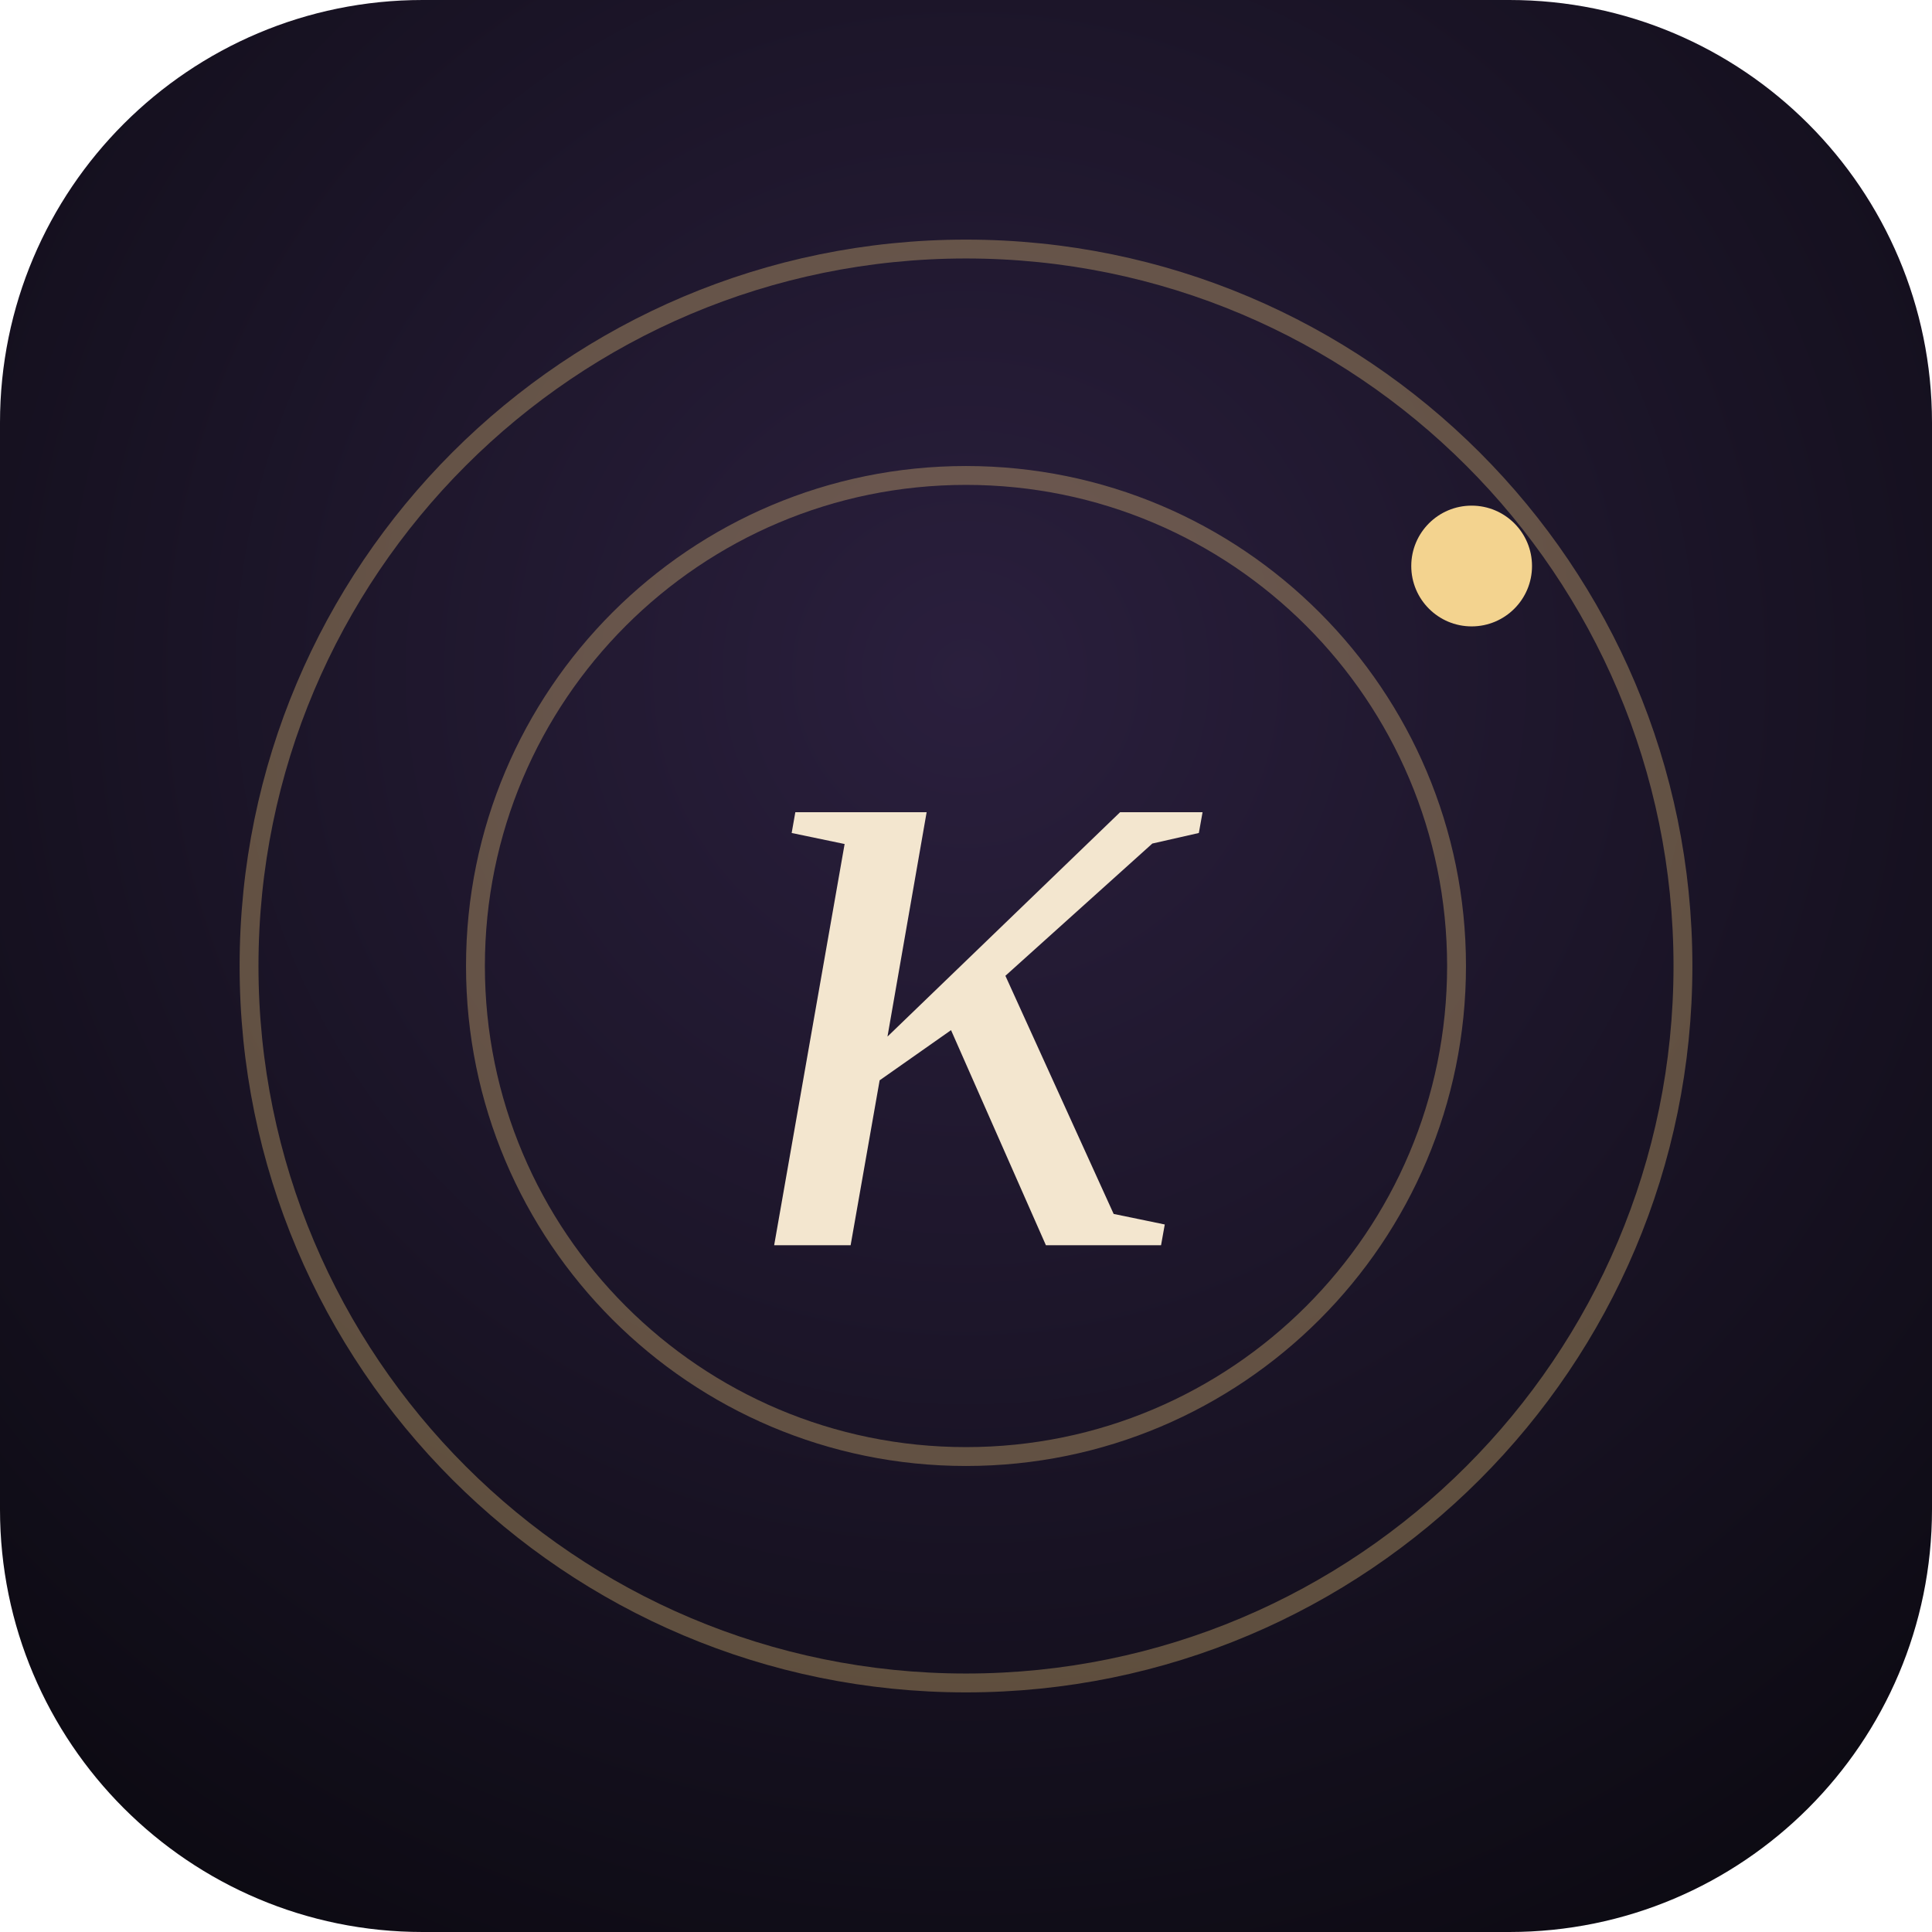
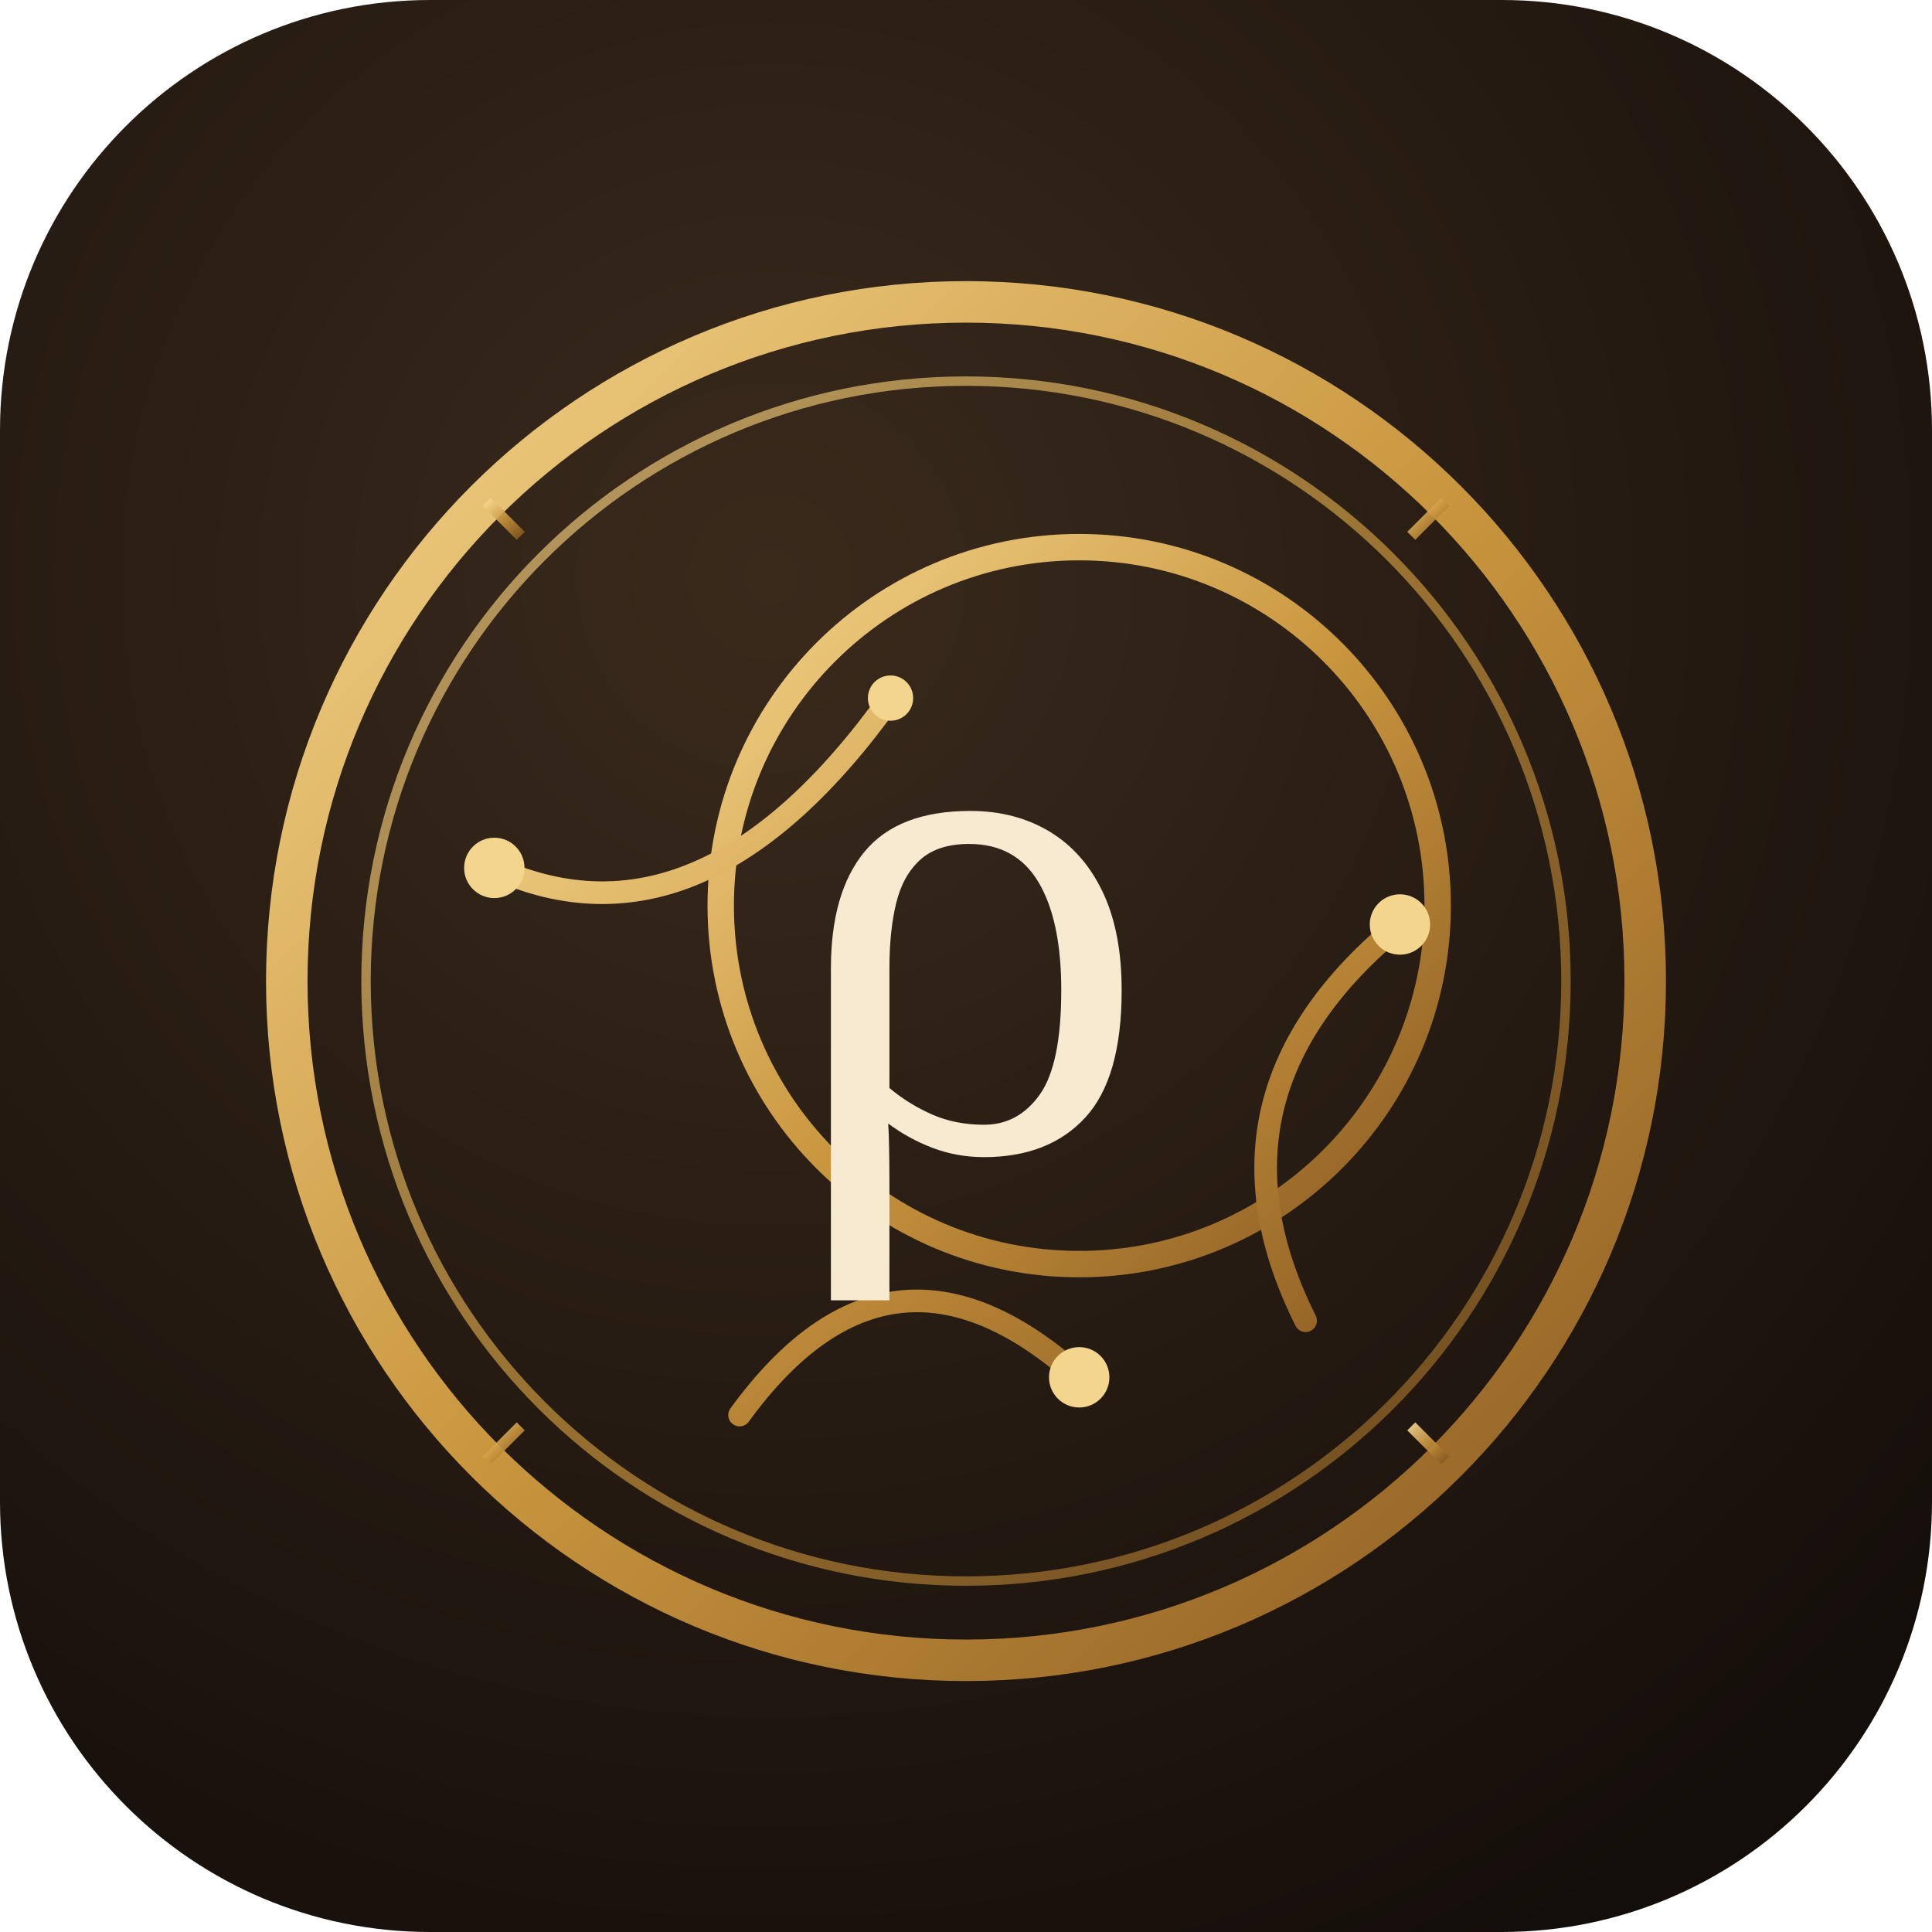
- <svg xmlns="http://www.w3.org/2000/svg" viewBox="0 0 512 512">
+ <svg xmlns="http://www.w3.org/2000/svg" viewBox="0 0 1024 1024">
  <defs>
-     <radialGradient id="g" cx="50%" cy="35%" r="75%">
-       <stop offset="0" stop-color="#2a1f3d" />
-       <stop offset="1" stop-color="#0c0a12" />
+     <radialGradient id="bg" cx="40%" cy="30%" r="80%">
+       <stop offset="0" stop-color="#3a2a1c" />
+       <stop offset="1" stop-color="#140e0a" />
    </radialGradient>
+     <linearGradient id="brass" x1="0" y1="0" x2="1" y2="1">
+       <stop offset="0" stop-color="#f4d58d" />
+       <stop offset=".5" stop-color="#c9963e" />
+       <stop offset="1" stop-color="#8a5a22" />
+     </linearGradient>
  </defs>
-   <rect width="512" height="512" rx="112" fill="url(#g)" />
-   <g fill="none" stroke="#e8c27a" stroke-opacity=".35" stroke-width="5">
-     <circle cx="256" cy="256" r="190" />
-     <circle cx="256" cy="256" r="130" />
+   <rect width="1024" height="1024" rx="228" fill="url(#bg)" />
+   <g transform="translate(512 520)" fill="none" stroke="url(#brass)">
+     <circle r="360" stroke-width="22" />
+     <circle r="318" stroke-width="5" opacity=".7" />
+     <g stroke-width="6" opacity=".9">
+       <line x1="0" y1="-360" x2="0" y2="-332" />
+       <line x1="0" y1="360" x2="0" y2="332" />
+       <line x1="-360" y1="0" x2="-332" y2="0" />
+       <line x1="360" y1="0" x2="332" y2="0" />
+       <line x1="254" y1="-254" x2="236" y2="-236" />
+       <line x1="-254" y1="254" x2="-236" y2="236" />
+       <line x1="-254" y1="-254" x2="-236" y2="-236" />
+       <line x1="254" y1="254" x2="236" y2="236" />
+     </g>
+     <circle cx="60" cy="-40" r="190" stroke-width="14" />
+     <path d="M-250 -60 Q-140 -10 -40 -150 M180 180 Q120 60 230 -30 M-120 230 Q-40 120 60 210" stroke-width="12" stroke-linecap="round" />
  </g>
-   <circle cx="390" cy="150" r="16" fill="#f3d38f" />
-   <text x="256" y="330" text-anchor="middle" font-family="Georgia, 'Times New Roman', serif" font-style="italic" font-size="250" fill="#f3e6cf">κ</text>
+   <g fill="#f4d58d">
+     <circle cx="262" cy="460" r="16" />
+     <circle cx="742" cy="490" r="16" />
+     <circle cx="572" cy="730" r="16" />
+     <circle cx="472" cy="370" r="12" />
+   </g>
+   <text x="512" y="610" text-anchor="middle" font-family="'GFS Didot', Georgia, serif" font-size="330" fill="#f7ead0">ρ</text>
</svg>
